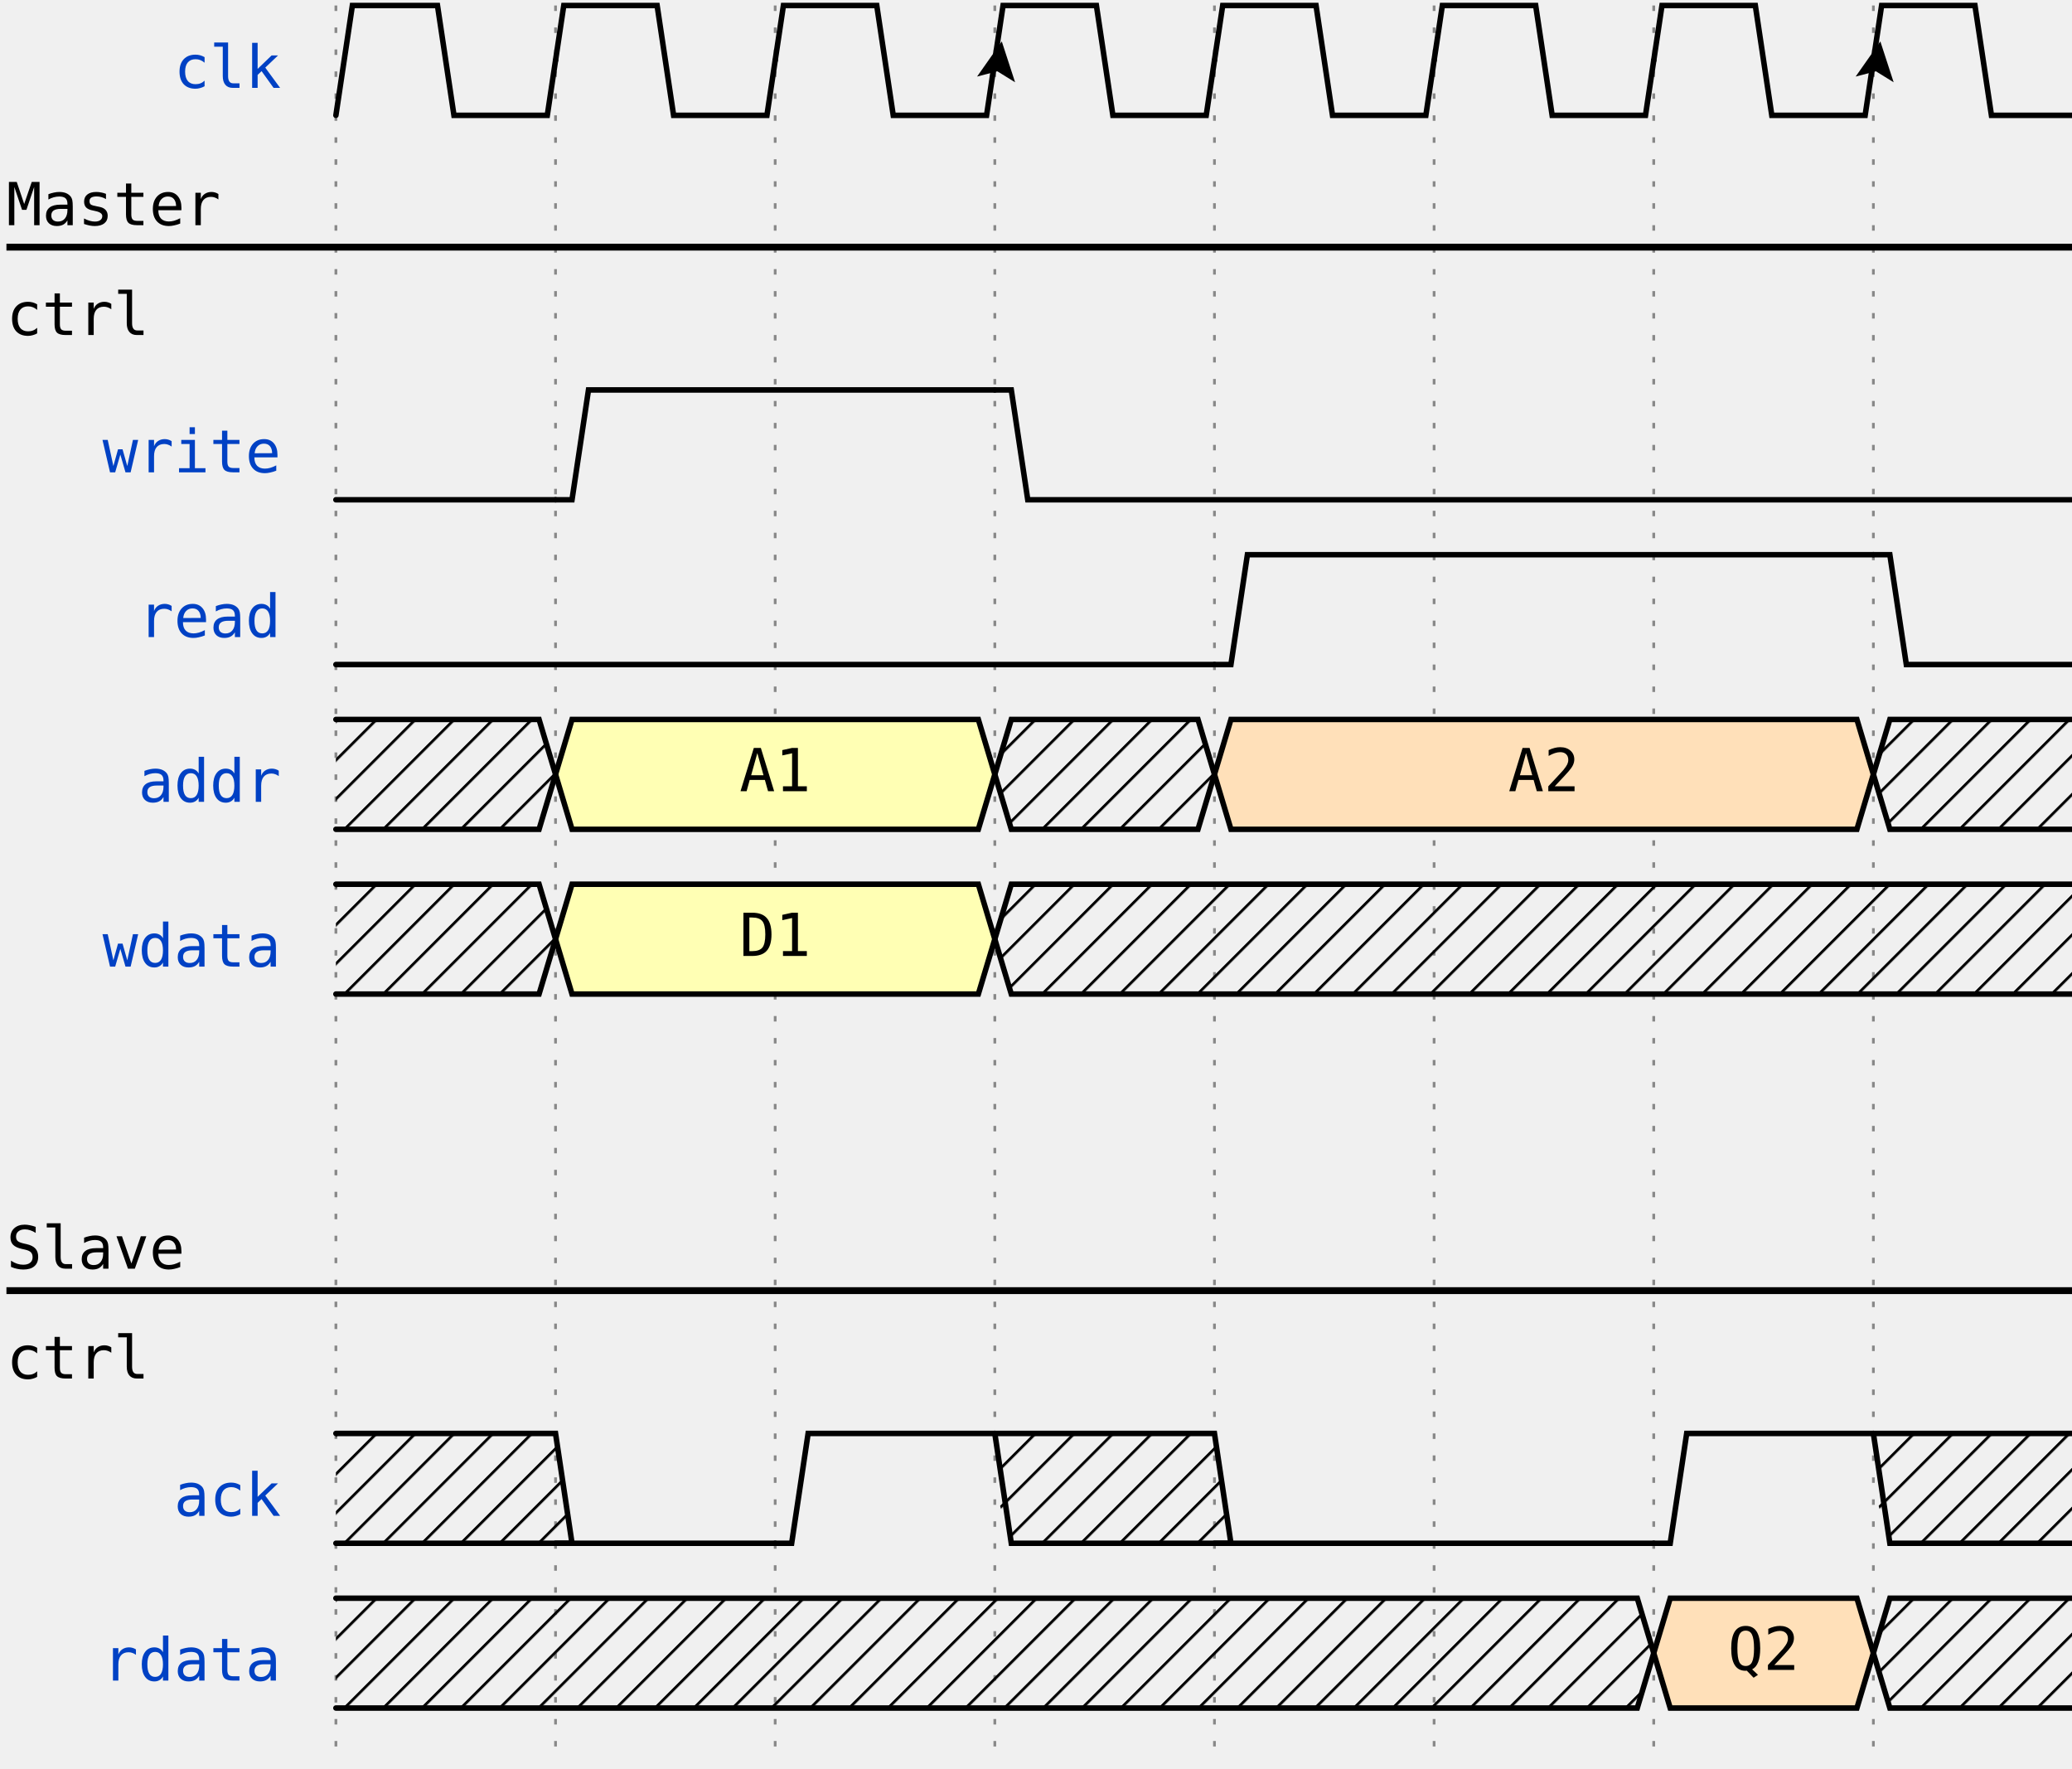
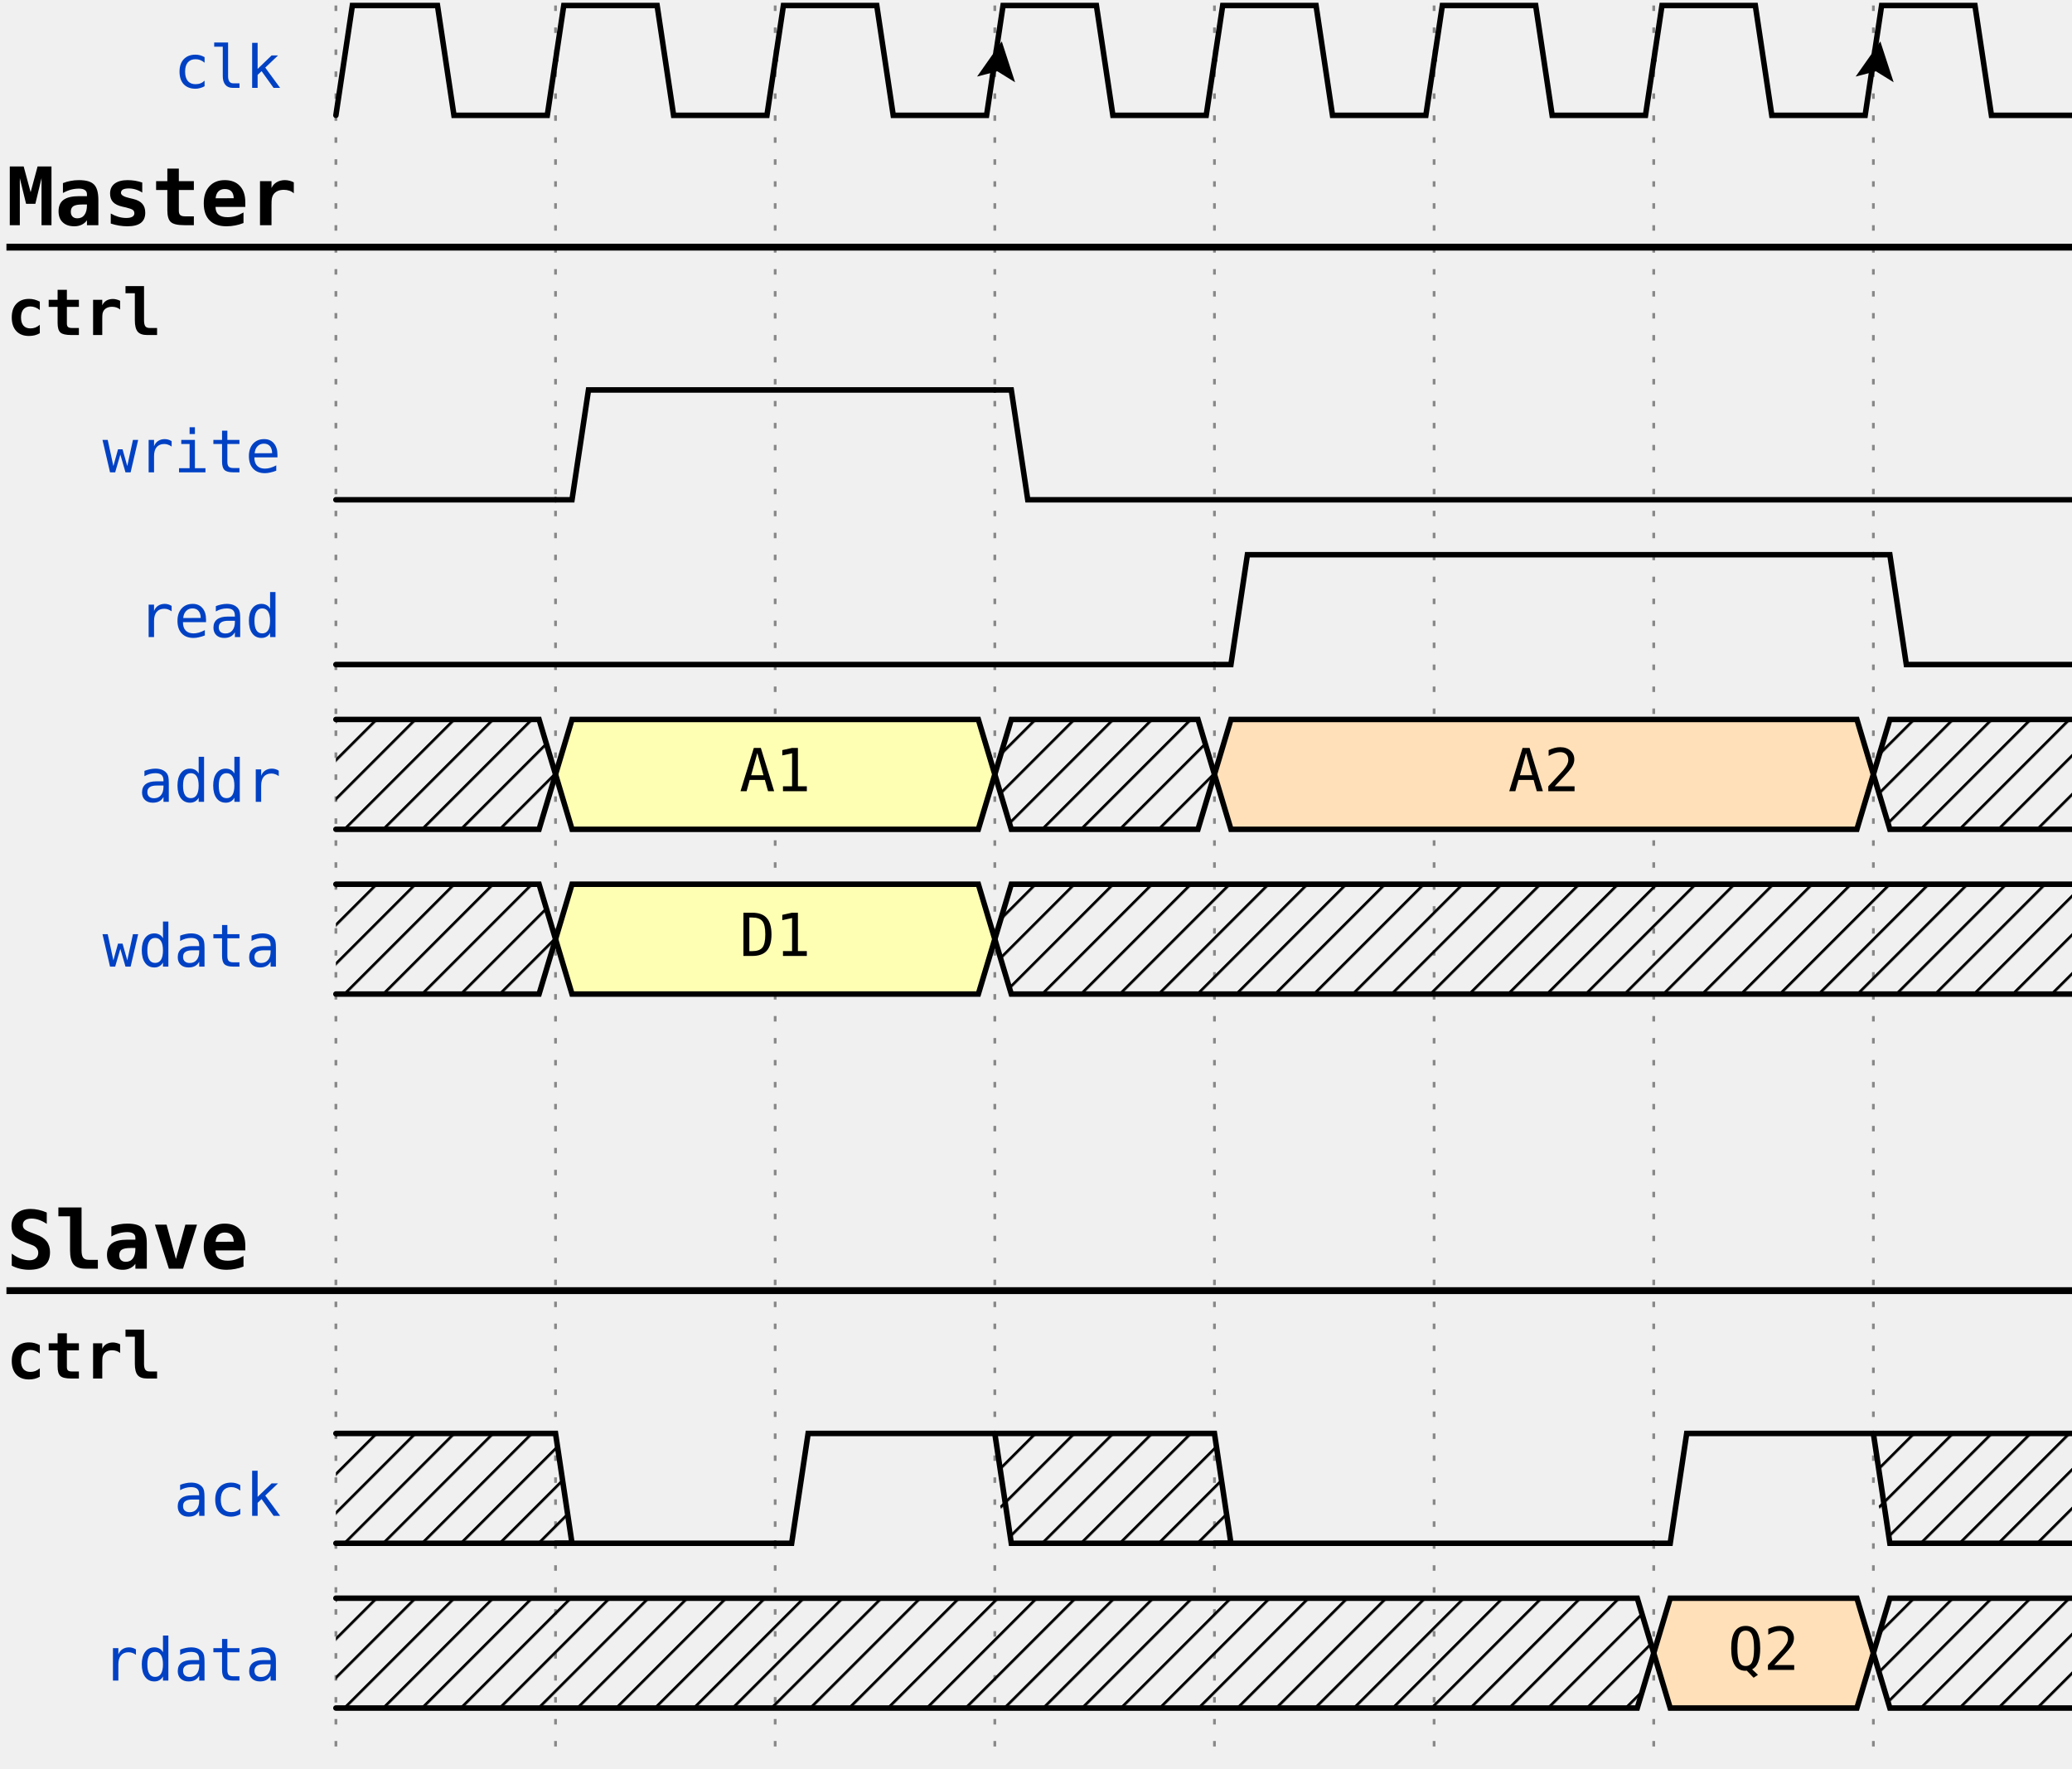
<svg xmlns="http://www.w3.org/2000/svg" width="375" height="320.0" viewBox="-1 -1 377 322.0" overflow="hidden">
  <style>
text{font-size:0.9em;
    font-style:normal;
    font-variant:normal;
    font-weight:500;
    font-stretch:normal;
    text-align:center;
    fill-opacity:1;
    font-family:fira mono, droid sans mono, monospace;}
.muted{fill:#aaa}
.warning{fill:#f6b900}
.error{fill:#f60000}
.info{fill:#0041c4}
.success{fill:#00ab00}
.h1{font-size:18.31px;font-weight:bold}
.border{stroke-width: 1.25px; stroke: #000}
.h2{font-size:14.65px;font-weight:bold}
.h3{font-size:11.72px;font-weight:bold}
.h4{font-size:9.38px;font-weight:bold}
.h5{font-size:7.50px;font-weight:bold}
.h6{font-size:6px;font-weight:bold}
.s0, .s1, .path{fill:none;
    stroke:#000;
    stroke-width:1;
    stroke-linecap:round;
    stroke-linejoin:miter;
    stroke-miterlimit:4;
    stroke-opacity:1;
    stroke-dasharray:none}
.stripe{fill:none;
    stroke:#000;
    stroke-width:0.5;
    stroke-linecap:round;
    stroke-linejoin:miter;
    stroke-miterlimit:4;
    stroke-opacity:1;
    stroke-dasharray:none}
.arrow{fill:#000000;fill-opacity:1;stroke:none}
.hide{fill:#ffffff;fill-opacity:1;stroke:2}
.s3 &gt; polygon {fill:#ffffb4;fill-opacity:1,stroke:none}
.s4 &gt; polygon {fill:#ffe0b9;fill-opacity:1,stroke:none}
.s5 &gt; polygon {fill:#b9e0ff;fill-opacity:1,stroke:none}
.ticks {stroke: rgb(136, 136, 136); stroke-width: 0.5; stroke-dasharray: 1,3;}
.edges {fill:none;stroke:#00F;stroke-width:1}
.edges.arrowhead {marker-start:url(#arrow); overflow:visible;}
.edges.arrowtail {marker-end:url(#arrow); overflow:visible;}
.edges + text {font-size:0.625em; filter: url(#solid); transform: translate(0, 2.5px);}
</style>
  <defs>
    <pattern id="diagonalHatch" width="5" height="5" patternTransform="rotate(45 0 0)" patternUnits="userSpaceOnUse">
      <line x1="0" y1="0" x2="0" y2="5" style="stroke:black; stroke-width:1" />
    </pattern>
    <marker id="arrow" viewBox="0 0 10 10" refX="10" refY="5" markerWidth="7" markerHeight="7" markerUnits="userSpaceOnUse" orient="auto-start-reverse" style="fill:#00F;">
      <path d="M 0 0 L 10 5 L 0 10 z" />
    </marker>
    <filter x="0" y="0" width="1" height="1" id="solid">
      <feFlood flood-color="white" />
      <feComposite in="SourceGraphic" />
    </filter>
  </defs>
  <g id="a">
    <g id="ticks_11" transform="translate(60, 0)">
      <path d="M0,0 L0,320.0" class="ticks" />
      <path d="M40,0 L40,320.0" class="ticks" />
      <path d="M80,0 L80,320.0" class="ticks" />
      <path d="M120,0 L120,320.0" class="ticks" />
      <path d="M160,0 L160,320.0" class="ticks" />
      <path d="M200,0 L200,320.0" class="ticks" />
      <path d="M240,0 L240,320.0" class="ticks" />
      <path d="M280,0 L280,320.0" class="ticks" />
    </g>
    <g id="clk" transform="translate(60, 0)">
      <text x="-10" y="15" class="info" text-anchor="end" xml:space="preserve">clk</text>
      <g data-symbol="BRICKS.pclk" transform="translate(0, 0)" class="s2">
        <path d="M0,20 L3.0,0 L18.5,0 L21.5,20 L38.5,20 L40,10.0" class="path" />
      </g>
      <g data-symbol="BRICKS.pclk" transform="translate(40, 0)" class="s2">
        <path d="M0,10.0 L1.5,0 L18.5,0 L21.5,20 L38.5,20 L40,10.0" class="path" />
      </g>
      <g data-symbol="BRICKS.pclk" transform="translate(80, 0)" class="s2">
        <path d="M0,10.0 L1.5,0 L18.5,0 L21.5,20 L38.5,20 L40,10.0" class="path" />
      </g>
      <g data-symbol="BRICKS.Pclk" transform="translate(120, 0)" class="s2">
        <path d="M0,10.0 L1.5,0 L18.5,0 L21.5,20 L38.5,20 L40,10.0" class="path" />
        <path d="M 0 0 L 3.5 7 L 7 0 L 3.5 1.5z" transform="translate(-2.75, 6.5) rotate(-171.4692, 3.5, 3.5)" class="arrow" />
      </g>
      <g data-symbol="BRICKS.pclk" transform="translate(160, 0)" class="s2">
        <path d="M0,10.0 L1.5,0 L18.5,0 L21.5,20 L38.5,20 L40,10.0" class="path" />
      </g>
      <g data-symbol="BRICKS.pclk" transform="translate(200, 0)" class="s2">
        <path d="M0,10.0 L1.5,0 L18.5,0 L21.5,20 L38.5,20 L40,10.0" class="path" />
      </g>
      <g data-symbol="BRICKS.pclk" transform="translate(240, 0)" class="s2">
        <path d="M0,10.0 L1.5,0 L18.5,0 L21.5,20 L38.5,20 L40,10.0" class="path" />
      </g>
      <g data-symbol="BRICKS.Pclk" transform="translate(280, 0)" class="s2">
        <path d="M0,10.0 L1.5,0 L18.5,0 L21.5,20 L38.5,20 L40,10.0" class="path" />
        <path d="M 0 0 L 3.5 7 L 7 0 L 3.5 1.5z" transform="translate(-2.75, 6.5) rotate(-171.4692, 3.5, 3.5)" class="arrow" />
      </g>
    </g>
    <g id="Master" transform="translate(0, 30.0)">
-       <text x="0" y="10">Master</text>
+       <text x="0" y="10" class="h2">Master</text>
      <path d="M0,14 L380,14" class="border" />
      <g id="ctrl" transform="translate(0, 20)">
-         <text x="0" y="10">ctrl</text>
+         <text x="0" y="10" class="h3">ctrl</text>
        <g id="write" transform="translate(60, 20)">
          <text x="-10" y="15" class="info" text-anchor="end" xml:space="preserve">write</text>
          <g data-symbol="BRICKS.zero" transform="translate(0, 0)" class="s2">
            <path d="M0,20 L3,20 L6,20 L40,20" class="path" />
          </g>
          <g data-symbol="BRICKS.one" transform="translate(40, 0)" class="s2">
            <path d="M0,20 L3,20 L6,0 L80,0" class="path" />
          </g>
          <g data-symbol="BRICKS.zero" transform="translate(120, 0)" class="s2">
            <path d="M0,0 L3,0 L6,20 L200,20" class="path" />
          </g>
        </g>
        <g id="read" transform="translate(60, 50.0)">
          <text x="-10" y="15" class="info" text-anchor="end" xml:space="preserve">read</text>
          <g data-symbol="BRICKS.zero" transform="translate(0, 0)" class="s2">
            <path d="M0,20 L3,20 L6,20 L160,20" class="path" />
          </g>
          <g data-symbol="BRICKS.one" transform="translate(160, 0)" class="s2">
            <path d="M0,20 L3,20 L6,0 L120,0" class="path" />
          </g>
          <g data-symbol="BRICKS.zero" transform="translate(280, 0)" class="s2">
            <path d="M0,0 L3,0 L6,20 L40,20" class="path" />
          </g>
        </g>
      </g>
      <g id="edges" transform="translate(60, 0)">
</g>
      <g id="addr" transform="translate(60, 100.0)">
        <text x="-10" y="15" class="info" text-anchor="end" xml:space="preserve">addr</text>
        <g data-symbol="BRICKS.x" transform="translate(0, 0)" class="s2">
          <polygon points="0,0 3,0 37,0 40,10.0 37,20 3,20 0,20 " fill="url(#diagonalHatch)" />
          <path d="M0,0 L3,0 L37,0 L40,10.0" class="path" />
          <path d="M0,20 L3,20 L37,20 L40,10.0" class="path" />
        </g>
        <g data-symbol="BRICKS.data" transform="translate(40, 0)" class="s3">
          <polygon points="0,10.0 3,0 77,0 80,10.0 77,20 3,20 0,10.0 " fill="none" />
          <path d="M0,10.0 L3,0 L77,0 L80,10.0" class="path" />
          <path d="M0,10.0 L3,20 L77,20 L80,10.0" class="path" />
          <text x="40.0" y="10.0" text-anchor="middle" dominant-baseline="middle" alignment-baseline="central">A1</text>
        </g>
        <g data-symbol="BRICKS.x" transform="translate(120, 0)" class="s2">
          <polygon points="0,10.0 3,0 37,0 40,10.0 37,20 3,20 0,10.0 " fill="url(#diagonalHatch)" />
          <path d="M0,10.0 L3,0 L37,0 L40,10.0" class="path" />
          <path d="M0,10.0 L3,20 L37,20 L40,10.0" class="path" />
        </g>
        <g data-symbol="BRICKS.data" transform="translate(160, 0)" class="s4">
          <polygon points="0,10.0 3,0 117,0 120,10.0 117,20 3,20 0,10.0 " fill="none" />
          <path d="M0,10.0 L3,0 L117,0 L120,10.0" class="path" />
          <path d="M0,10.0 L3,20 L117,20 L120,10.0" class="path" />
          <text x="60.0" y="10.0" text-anchor="middle" dominant-baseline="middle" alignment-baseline="central">A2</text>
        </g>
        <g data-symbol="BRICKS.x" transform="translate(280, 0)" class="s2">
          <polygon points="0,10.0 3,0 37,0 40,10.0 37,20 3,20 0,10.0 " fill="url(#diagonalHatch)" />
          <path d="M0,10.0 L3,0 L37,0 L40,10.0" class="path" />
          <path d="M0,10.0 L3,20 L37,20 L40,10.0" class="path" />
        </g>
      </g>
      <g id="wdata" transform="translate(60, 130.0)">
        <text x="-10" y="15" class="info" text-anchor="end" xml:space="preserve">wdata</text>
        <g data-symbol="BRICKS.x" transform="translate(0, 0)" class="s2">
          <polygon points="0,0 3,0 37,0 40,10.0 37,20 3,20 0,20 " fill="url(#diagonalHatch)" />
          <path d="M0,0 L3,0 L37,0 L40,10.0" class="path" />
          <path d="M0,20 L3,20 L37,20 L40,10.0" class="path" />
        </g>
        <g data-symbol="BRICKS.data" transform="translate(40, 0)" class="s3">
          <polygon points="0,10.0 3,0 77,0 80,10.0 77,20 3,20 0,10.0 " fill="none" />
          <path d="M0,10.0 L3,0 L77,0 L80,10.0" class="path" />
          <path d="M0,10.0 L3,20 L77,20 L80,10.0" class="path" />
          <text x="40.0" y="10.0" text-anchor="middle" dominant-baseline="middle" alignment-baseline="central">D1</text>
        </g>
        <g data-symbol="BRICKS.x" transform="translate(120, 0)" class="s2">
          <polygon points="0,10.0 3,0 197,0 200,10.0 197,20 3,20 0,10.0 " fill="url(#diagonalHatch)" />
          <path d="M0,10.0 L3,0 L197,0 L200,10.0" class="path" />
          <path d="M0,10.0 L3,20 L197,20 L200,10.0" class="path" />
        </g>
      </g>
    </g>
    <g id="edges" transform="translate(60, 0)">
</g>
    <g id="Slave" transform="translate(0, 220.0)">
-       <text x="0" y="10">Slave</text>
+       <text x="0" y="10" class="h2">Slave</text>
      <path d="M0,14 L380,14" class="border" />
      <g id="ctrl" transform="translate(0, 20)">
-         <text x="0" y="10">ctrl</text>
+         <text x="0" y="10" class="h3">ctrl</text>
        <g id="ack" transform="translate(60, 20)">
          <text x="-10" y="15" class="info" text-anchor="end" xml:space="preserve">ack</text>
          <g data-symbol="BRICKS.x" transform="translate(0, 0)" class="s2">
            <polygon points="0,0 3,0 40,0 43,20 40,20 37,20 3,20 0,20 " fill="url(#diagonalHatch)" />
            <path d="M0,0 L3,0 L37,0 L40,0 L43,20" class="path" />
            <path d="M0,20 L3,20 L37,20 L40,20 L43,20" class="path" />
          </g>
          <g data-symbol="BRICKS.zero" transform="translate(40, 0)" class="s2">
            <path d="M0,20 L3,20 L6,20 L40,20" class="path" />
          </g>
          <g data-symbol="BRICKS.one" transform="translate(80, 0)" class="s2">
            <path d="M0,20 L3,20 L6,0 L40,0" class="path" />
          </g>
          <g data-symbol="BRICKS.x" transform="translate(120, 0)" class="s2">
            <polygon points="0,10.0 3,0 40,0 43,20 40,20 37,20 3,20 0,10.0 " fill="url(#diagonalHatch)" />
            <path d="M0,0 L3,0 L37,0 L40,0 L43,20" class="path" />
            <path d="M0,0 L3,20 L37,20 L40,20 L43,20" class="path" />
          </g>
          <g data-symbol="BRICKS.zero" transform="translate(160, 0)" class="s2">
            <path d="M0,20 L3,20 L6,20 L80,20" class="path" />
          </g>
          <g data-symbol="BRICKS.one" transform="translate(240, 0)" class="s2">
            <path d="M0,20 L3,20 L6,0 L40,0" class="path" />
          </g>
          <g data-symbol="BRICKS.x" transform="translate(280, 0)" class="s2">
            <polygon points="0,10.0 3,0 37,0 40,10.0 37,20 3,20 0,10.0 " fill="url(#diagonalHatch)" />
            <path d="M0,0 L3,0 L37,0 L40,10.0" class="path" />
            <path d="M0,0 L3,20 L37,20 L40,10.0" class="path" />
          </g>
        </g>
      </g>
      <g id="edges" transform="translate(60, 0)">
</g>
      <g id="rdata" transform="translate(60, 70.0)">
        <text x="-10" y="15" class="info" text-anchor="end" xml:space="preserve">rdata</text>
        <g data-symbol="BRICKS.x" transform="translate(0, 0)" class="s2">
          <polygon points="0,0 3,0 237,0 240,10.0 237,20 3,20 0,20 " fill="url(#diagonalHatch)" />
          <path d="M0,0 L3,0 L237,0 L240,10.0" class="path" />
          <path d="M0,20 L3,20 L237,20 L240,10.0" class="path" />
        </g>
        <g data-symbol="BRICKS.data" transform="translate(240, 0)" class="s4">
          <polygon points="0,10.0 3,0 37,0 40,10.0 37,20 3,20 0,10.0 " fill="none" />
          <path d="M0,10.0 L3,0 L37,0 L40,10.0" class="path" />
          <path d="M0,10.0 L3,20 L37,20 L40,10.0" class="path" />
          <text x="20.0" y="10.0" text-anchor="middle" dominant-baseline="middle" alignment-baseline="central">Q2</text>
        </g>
        <g data-symbol="BRICKS.x" transform="translate(280, 0)" class="s2">
          <polygon points="0,10.0 3,0 37,0 40,10.0 37,20 3,20 0,10.0 " fill="url(#diagonalHatch)" />
          <path d="M0,10.0 L3,0 L37,0 L40,10.0" class="path" />
          <path d="M0,10.0 L3,20 L37,20 L40,10.0" class="path" />
        </g>
      </g>
    </g>
    <g id="edges" transform="translate(60, 0)">
</g>
  </g>
  <g id="edges" transform="translate(60, 0)">
</g>
</svg>
